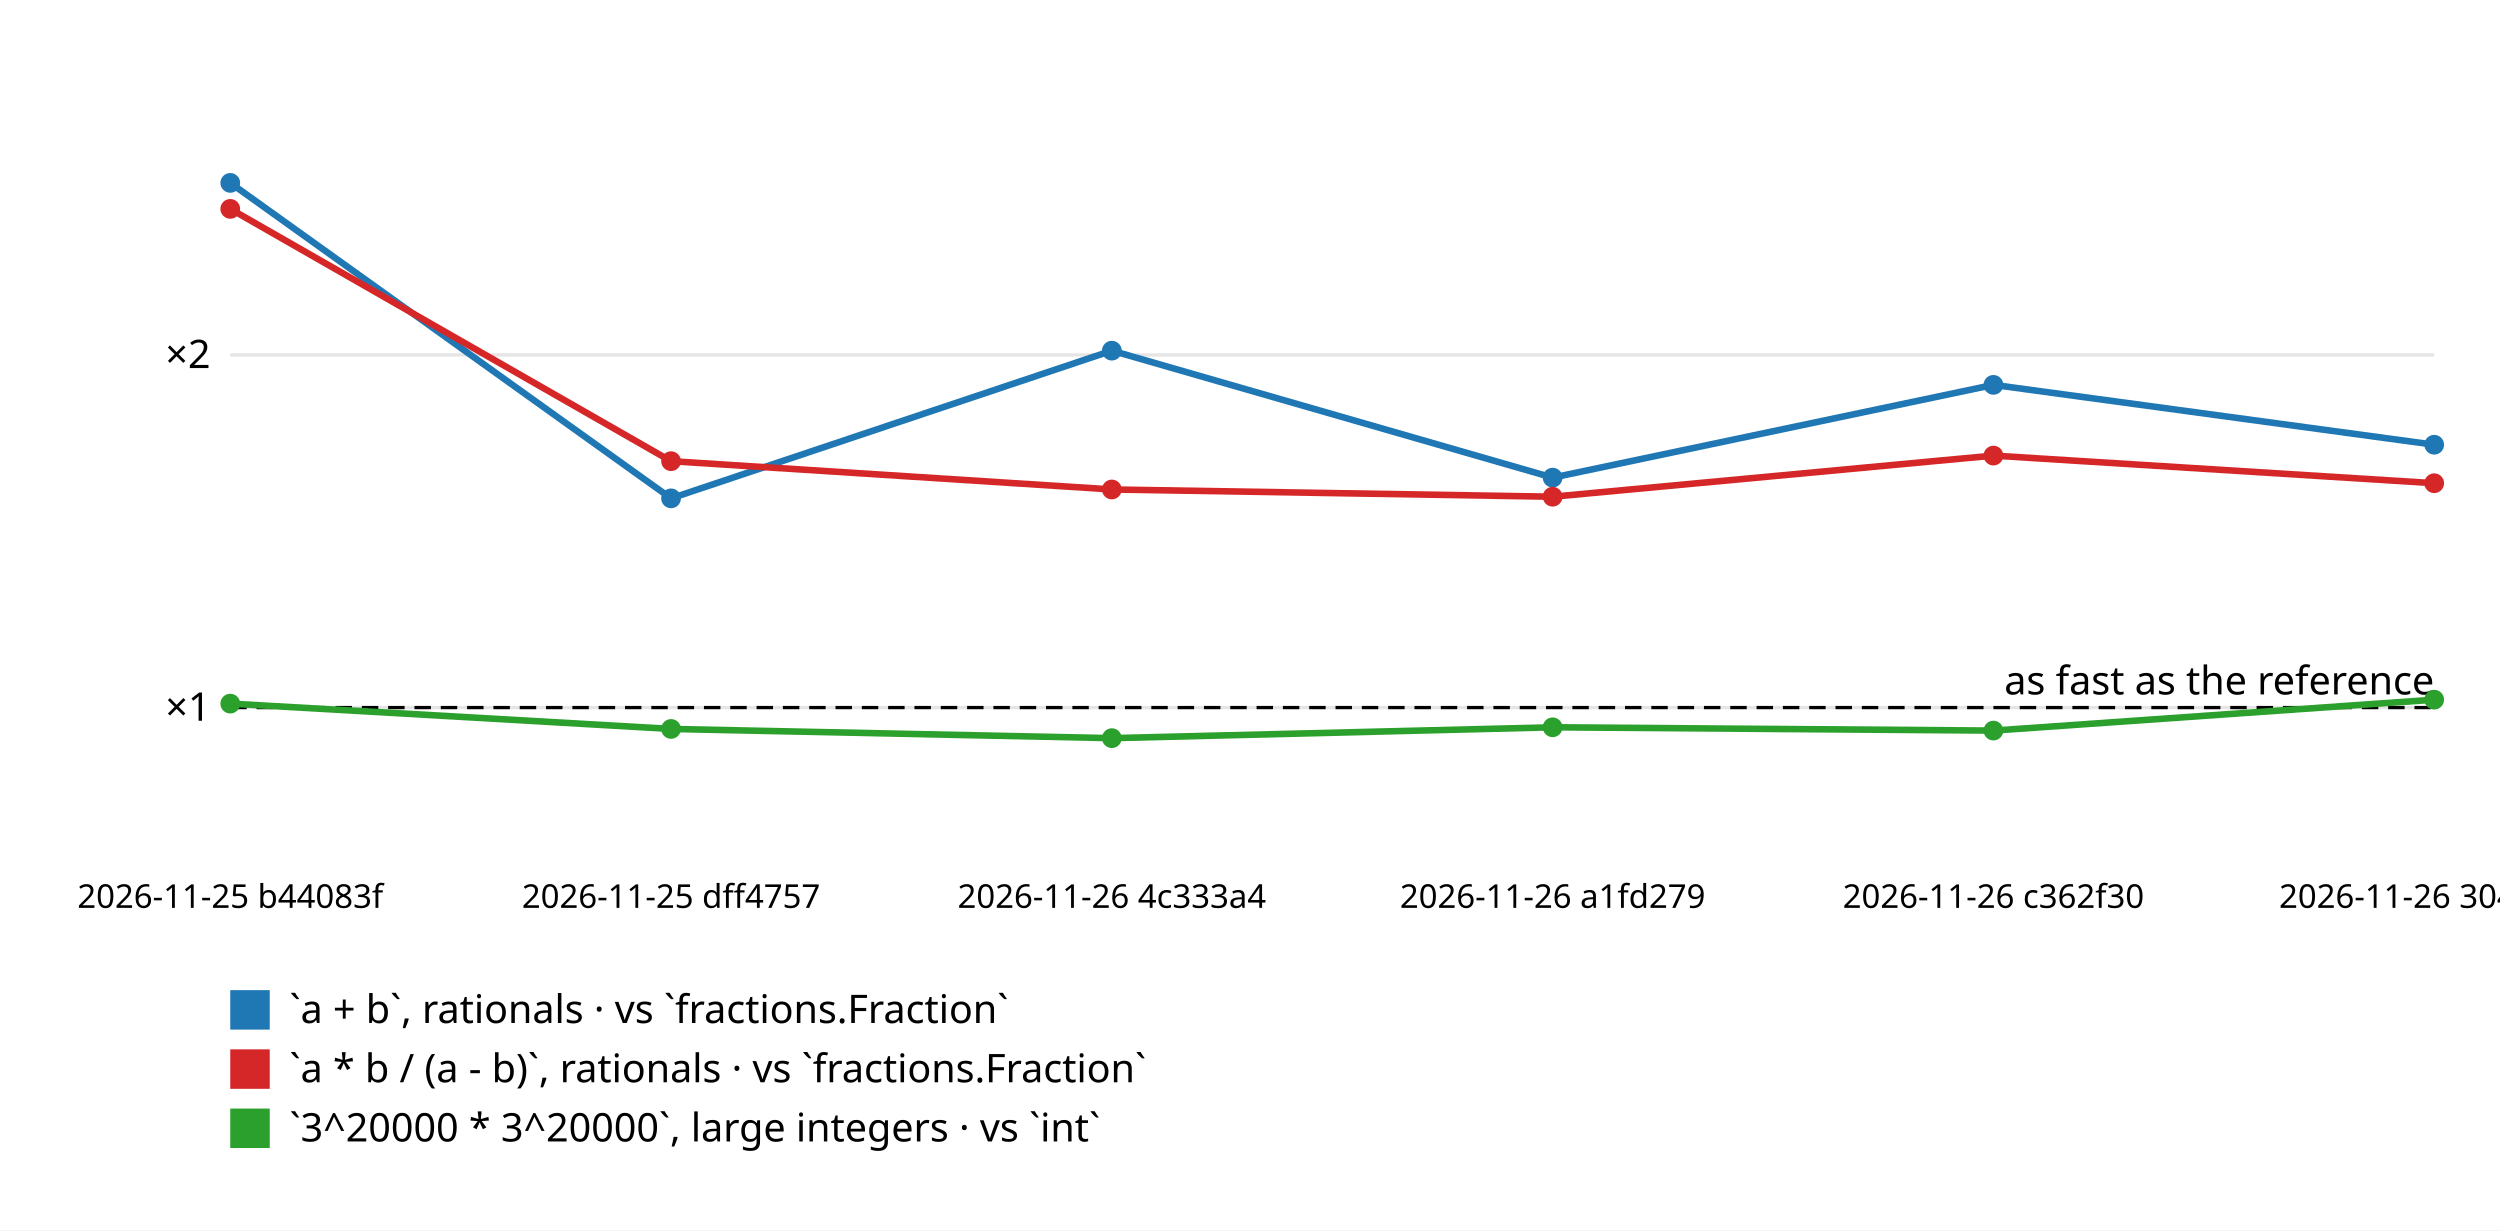
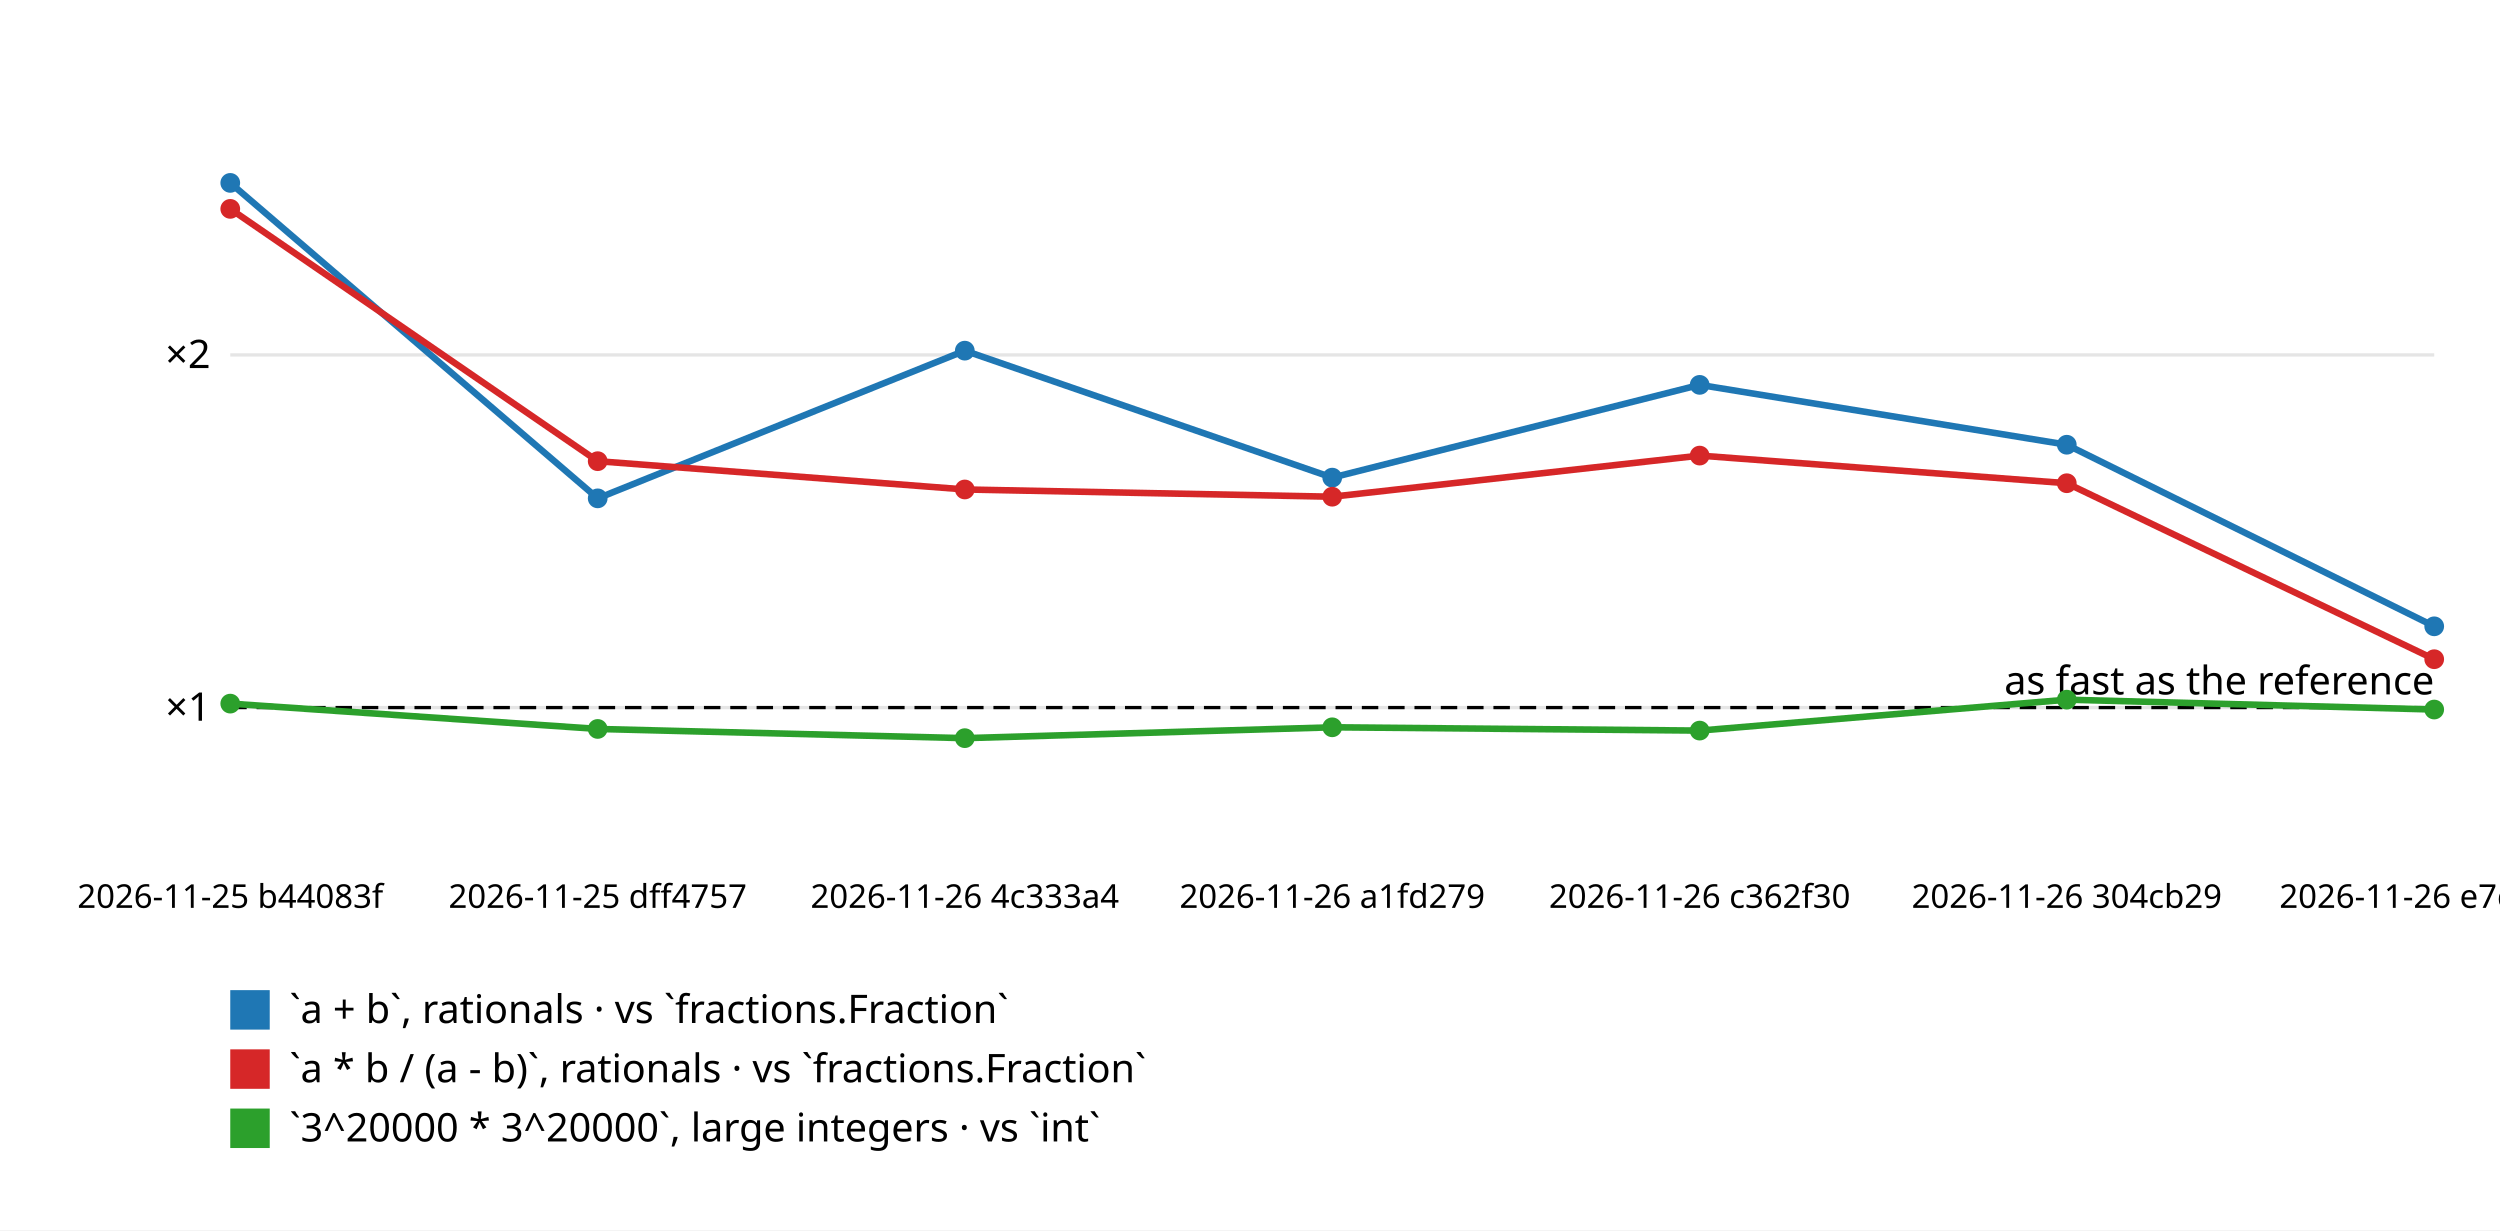
<svg xmlns="http://www.w3.org/2000/svg" width="760" height="374" font-family="sans-serif" font-size="12">
  <rect width="760" height="374" fill="white" />
  <line x1="70" x2="740" y1="215.1" y2="215.1" stroke="#e5e5e5" />
  <text x="64" y="219.1" text-anchor="end">×1</text>
  <line x1="70" x2="740" y1="107.9" y2="107.9" stroke="#e5e5e5" />
  <text x="64" y="111.9" text-anchor="end">×2</text>
  <line x1="70" x2="740" y1="215.1" y2="215.1" stroke="black" stroke-dasharray="5 3" />
  <text x="740" y="211.1" text-anchor="end">as fast as the reference</text>
  <text x="70.0" y="276" text-anchor="middle" font-size="10">2026-11-25 b44083f</text>
-   <text x="204.0" y="276" text-anchor="middle" font-size="10">2026-11-25 dff4757</text>
-   <text x="338.0" y="276" text-anchor="middle" font-size="10">2026-11-26 4c333a4</text>
-   <text x="472.0" y="276" text-anchor="middle" font-size="10">2026-11-26 a1fd279</text>
-   <text x="606.0" y="276" text-anchor="middle" font-size="10">2026-11-26 c362f30</text>
-   <text x="740.0" y="276" text-anchor="middle" font-size="10">2026-11-26 304cb29</text>
-   <polyline points="70.0,55.6 204.0,151.5 338.0,106.6 472.0,145.2 606.0,117.0 740.0,135.2" fill="none" stroke="#1f77b4" stroke-width="2" />
+   <text x="181.7" y="276" text-anchor="middle" font-size="10">2026-11-25 dff4757</text>
+   <text x="293.3" y="276" text-anchor="middle" font-size="10">2026-11-26 4c333a4</text>
+   <text x="405.0" y="276" text-anchor="middle" font-size="10">2026-11-26 a1fd279</text>
+   <text x="516.7" y="276" text-anchor="middle" font-size="10">2026-11-26 c362f30</text>
+   <text x="628.3" y="276" text-anchor="middle" font-size="10">2026-11-26 304cb29</text>
+   <text x="740.0" y="276" text-anchor="middle" font-size="10">2026-11-26 e7c4ba9</text>
+   <polyline points="70.0,55.6 181.7,151.5 293.3,106.6 405.0,145.2 516.7,117.0 628.3,135.2 740.0,190.4" fill="none" stroke="#1f77b4" stroke-width="2" />
  <circle cx="70.0" cy="55.6" r="3" fill="#1f77b4" />
-   <circle cx="204.0" cy="151.5" r="3" fill="#1f77b4" />
-   <circle cx="338.0" cy="106.6" r="3" fill="#1f77b4" />
-   <circle cx="472.0" cy="145.2" r="3" fill="#1f77b4" />
-   <circle cx="606.0" cy="117.0" r="3" fill="#1f77b4" />
-   <circle cx="740.0" cy="135.2" r="3" fill="#1f77b4" />
+   <circle cx="181.7" cy="151.5" r="3" fill="#1f77b4" />
+   <circle cx="293.3" cy="106.6" r="3" fill="#1f77b4" />
+   <circle cx="405.0" cy="145.2" r="3" fill="#1f77b4" />
+   <circle cx="516.7" cy="117.0" r="3" fill="#1f77b4" />
+   <circle cx="628.3" cy="135.2" r="3" fill="#1f77b4" />
+   <circle cx="740.0" cy="190.4" r="3" fill="#1f77b4" />
  <rect x="70" y="301" width="12" height="12" fill="#1f77b4" />
  <text x="88" y="311">`a + b`, rationals · vs `fractions.Fraction`</text>
-   <polyline points="70.0,63.5 204.0,140.2 338.0,148.8 472.0,151.0 606.0,138.5 740.0,146.9" fill="none" stroke="#d62728" stroke-width="2" />
+   <polyline points="70.0,63.5 181.7,140.2 293.3,148.8 405.0,151.0 516.7,138.5 628.3,146.9 740.0,200.4" fill="none" stroke="#d62728" stroke-width="2" />
  <circle cx="70.0" cy="63.5" r="3" fill="#d62728" />
-   <circle cx="204.0" cy="140.2" r="3" fill="#d62728" />
-   <circle cx="338.0" cy="148.8" r="3" fill="#d62728" />
-   <circle cx="472.0" cy="151.0" r="3" fill="#d62728" />
-   <circle cx="606.0" cy="138.5" r="3" fill="#d62728" />
-   <circle cx="740.0" cy="146.9" r="3" fill="#d62728" />
+   <circle cx="181.7" cy="140.2" r="3" fill="#d62728" />
+   <circle cx="293.3" cy="148.8" r="3" fill="#d62728" />
+   <circle cx="405.0" cy="151.0" r="3" fill="#d62728" />
+   <circle cx="516.7" cy="138.5" r="3" fill="#d62728" />
+   <circle cx="628.3" cy="146.9" r="3" fill="#d62728" />
+   <circle cx="740.0" cy="200.4" r="3" fill="#d62728" />
  <rect x="70" y="319" width="12" height="12" fill="#d62728" />
  <text x="88" y="329">`a * b / (a - b)`, rationals · vs `fractions.Fraction`</text>
-   <polyline points="70.0,213.9 204.0,221.6 338.0,224.4 472.0,221.1 606.0,222.1 740.0,212.7" fill="none" stroke="#2ca02c" stroke-width="2" />
+   <polyline points="70.0,213.9 181.7,221.6 293.3,224.4 405.0,221.1 516.7,222.1 628.3,212.7 740.0,215.7" fill="none" stroke="#2ca02c" stroke-width="2" />
  <circle cx="70.0" cy="213.9" r="3" fill="#2ca02c" />
-   <circle cx="204.0" cy="221.6" r="3" fill="#2ca02c" />
-   <circle cx="338.0" cy="224.4" r="3" fill="#2ca02c" />
-   <circle cx="472.0" cy="221.1" r="3" fill="#2ca02c" />
-   <circle cx="606.0" cy="222.1" r="3" fill="#2ca02c" />
-   <circle cx="740.0" cy="212.7" r="3" fill="#2ca02c" />
+   <circle cx="181.7" cy="221.6" r="3" fill="#2ca02c" />
+   <circle cx="293.3" cy="224.4" r="3" fill="#2ca02c" />
+   <circle cx="405.0" cy="221.1" r="3" fill="#2ca02c" />
+   <circle cx="516.7" cy="222.1" r="3" fill="#2ca02c" />
+   <circle cx="628.3" cy="212.7" r="3" fill="#2ca02c" />
+   <circle cx="740.0" cy="215.7" r="3" fill="#2ca02c" />
  <rect x="70" y="337" width="12" height="12" fill="#2ca02c" />
  <text x="88" y="347">`3^20000 * 3^20000`, large integers · vs `int`</text>
</svg>
